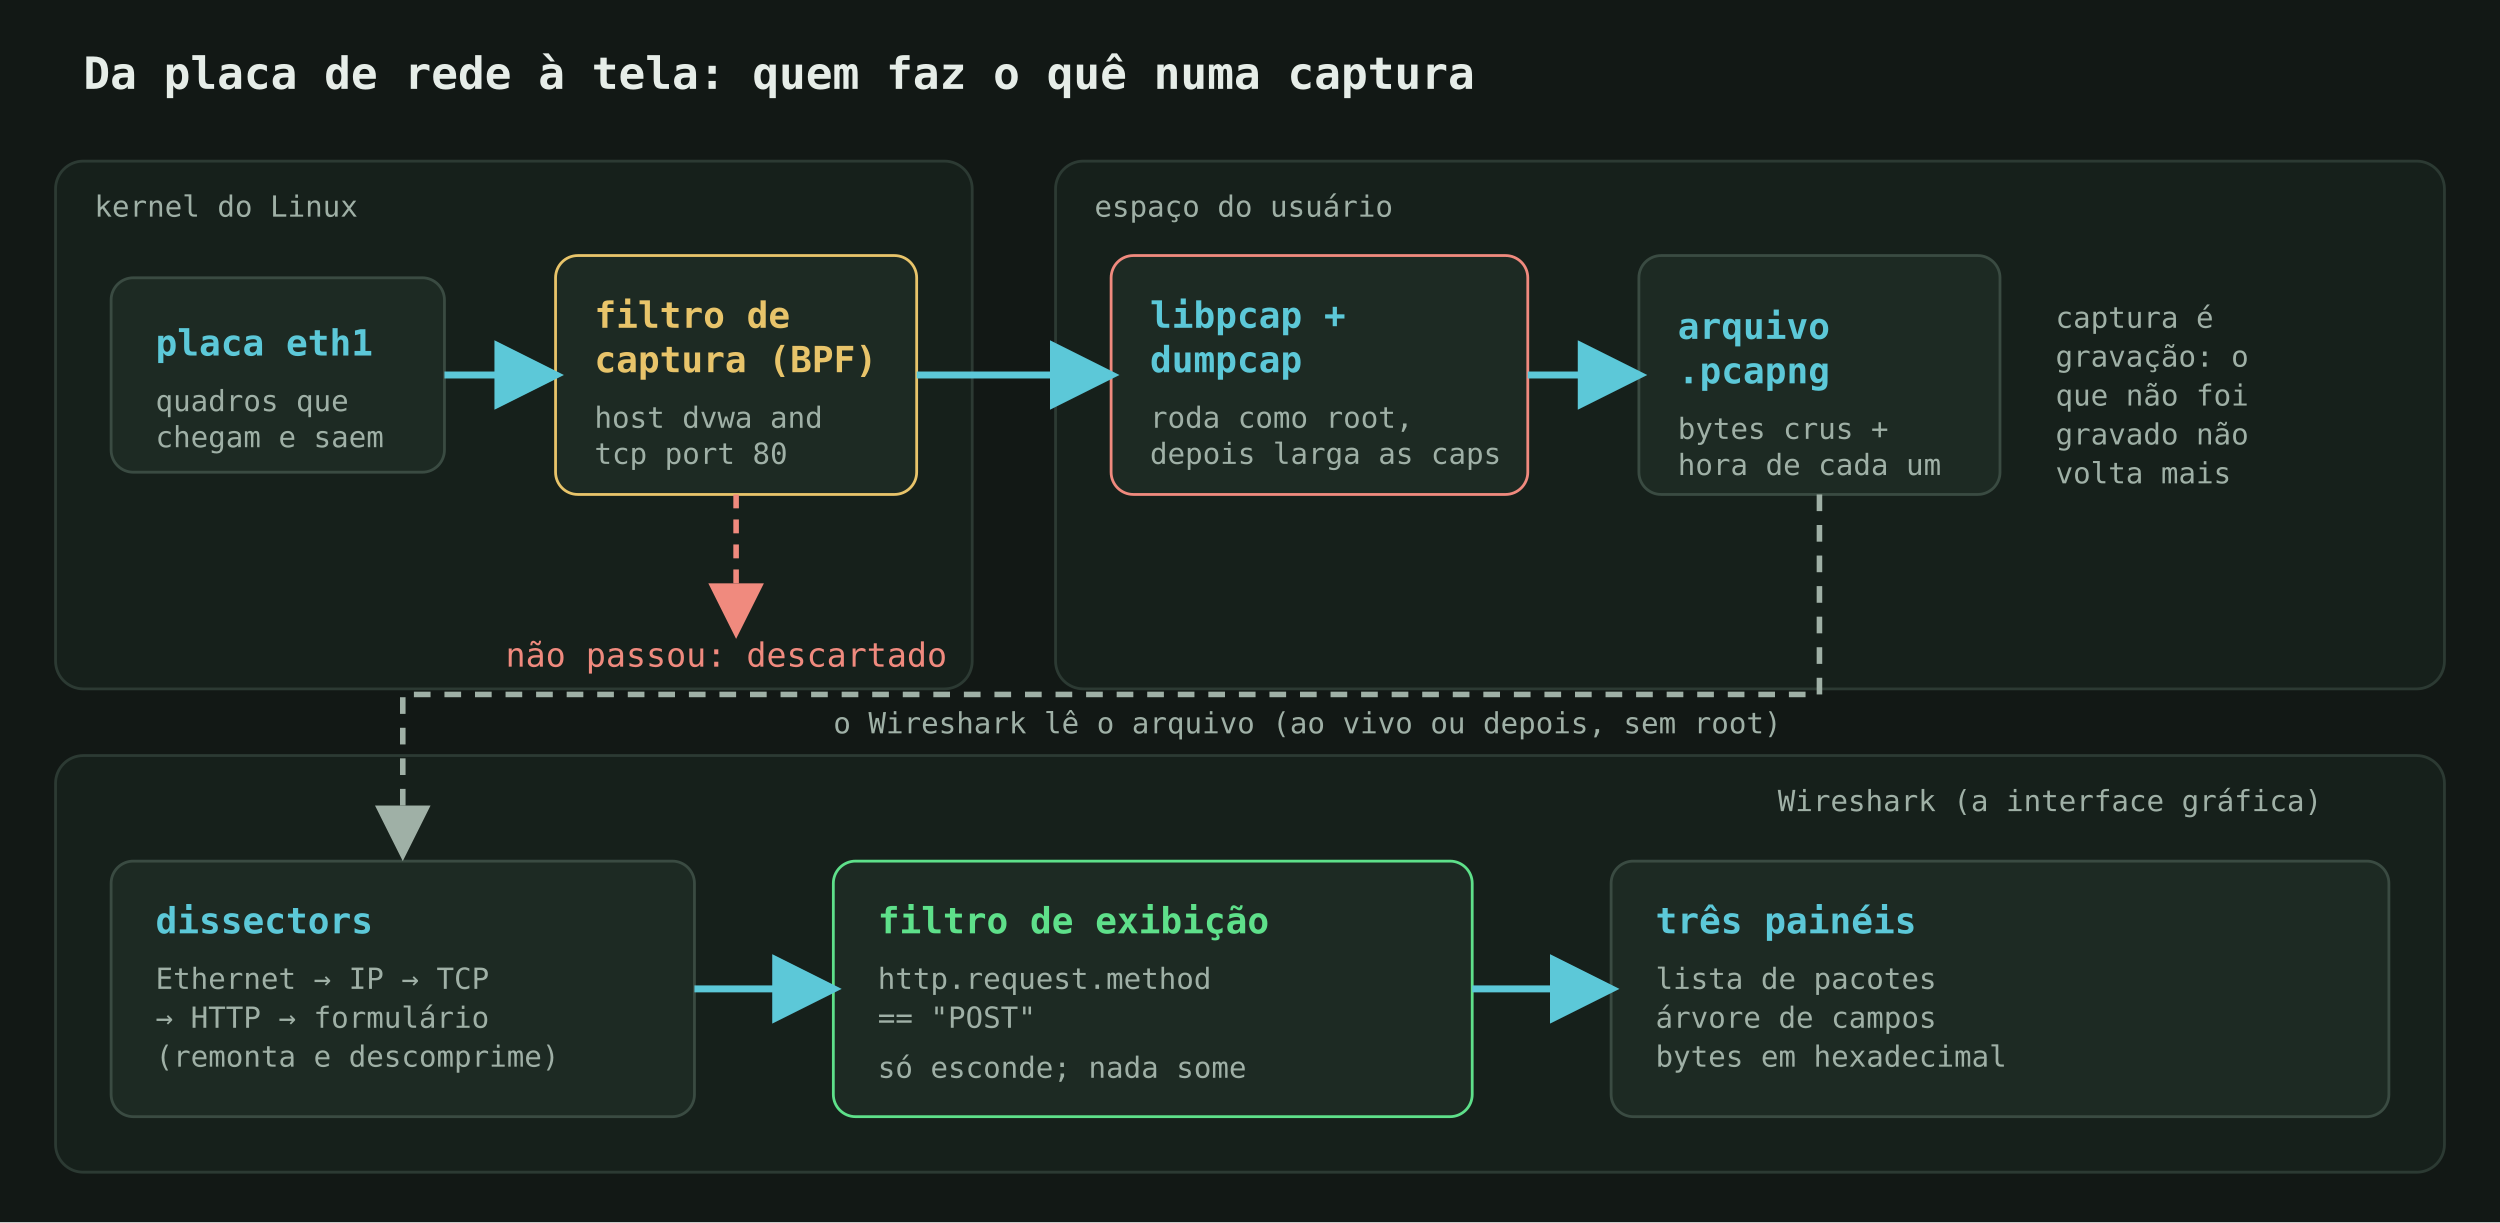
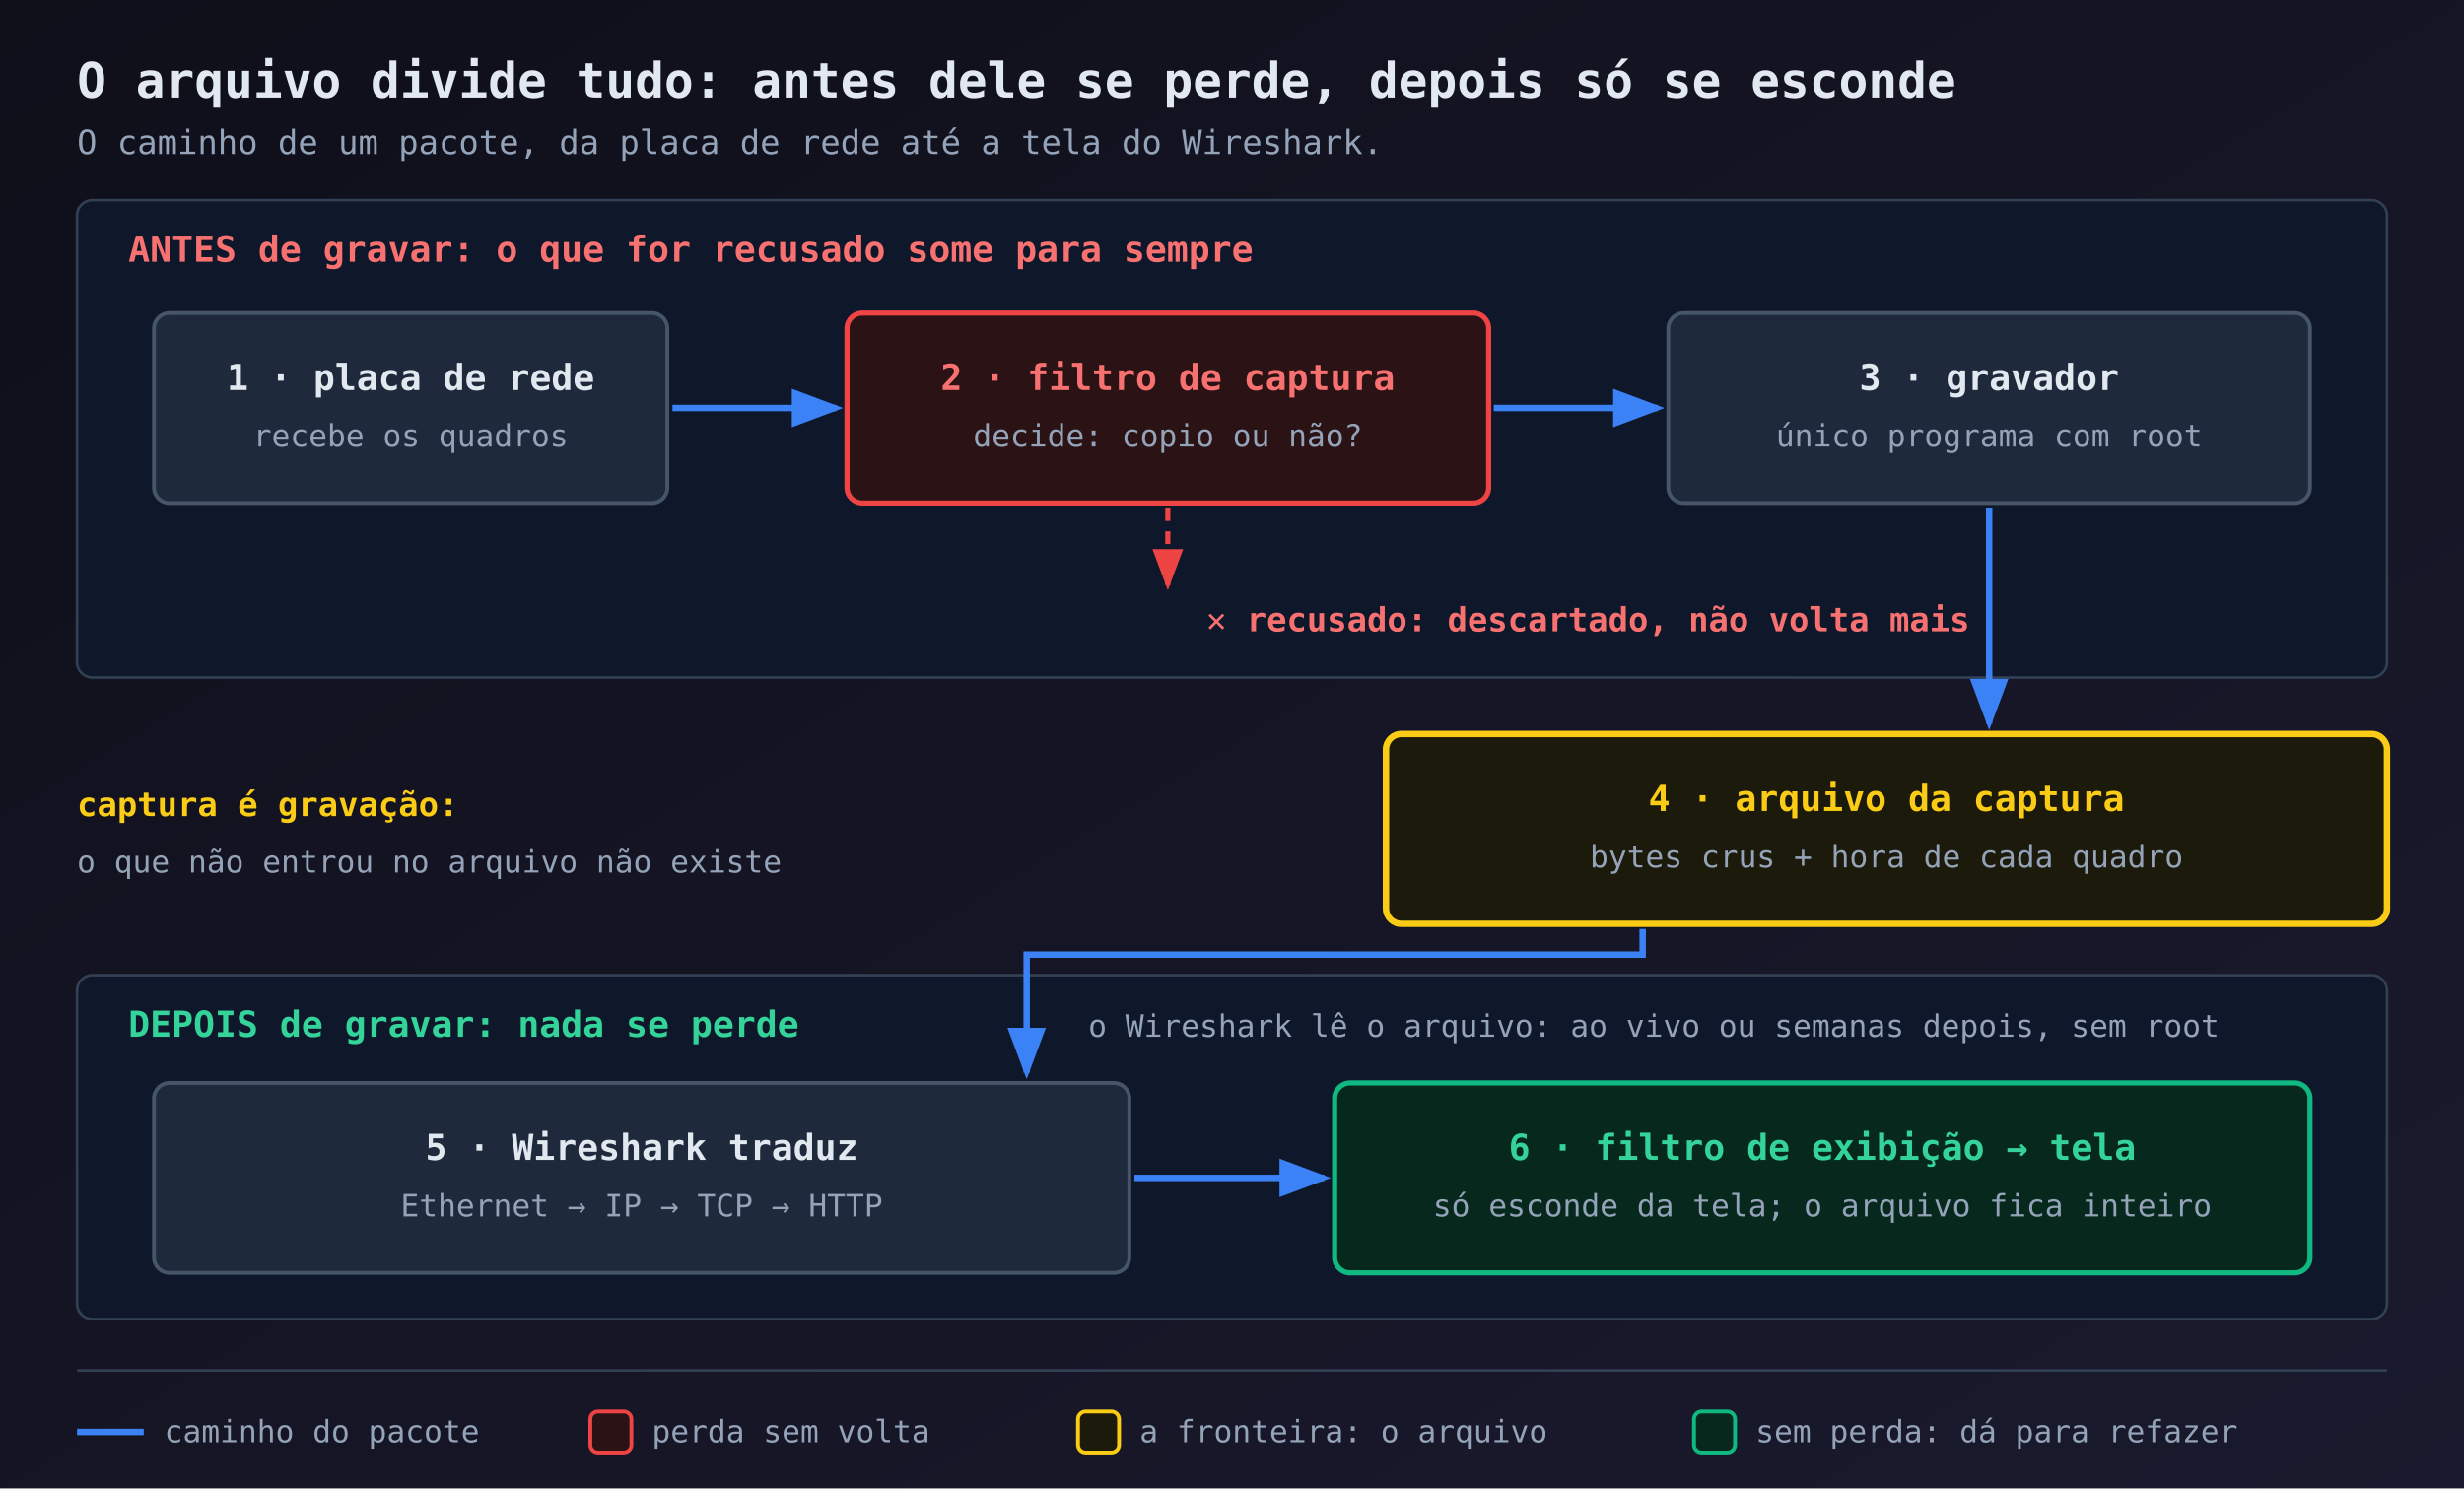
- <svg xmlns="http://www.w3.org/2000/svg" viewBox="0 0 900 440" role="img" aria-labelledby="t d">
+ <svg xmlns="http://www.w3.org/2000/svg" viewBox="0 0 960 580" width="960" height="580" role="img" aria-labelledby="t d">
  <style>
-     text { font-family: ui-monospace, "DejaVu Sans Mono", Menlo, Consolas, monospace; fill: #e6ede8; }
-     .t { font-size: 16px; font-weight: 700; }
-     .h { font-size: 13px; font-weight: 700; fill: #5cc8d8; }
-     .b { font-size: 12px; }
-     .s { font-size: 10.5px; fill: #9fb0a6; }
-     .g { fill: #5ee08a; }
-     .y { fill: #e8c46a; }
-     .r { fill: #f08a7e; }
-     .flow { stroke: #5cc8d8; stroke-width: 2.5; marker-end: url(#ar); fill: none; }
-     .drop { stroke: #f08a7e; stroke-width: 2; marker-end: url(#ad); fill: none; stroke-dasharray: 5 4; }
-     .file { stroke: #9fb0a6; stroke-width: 2; marker-end: url(#ag); fill: none; stroke-dasharray: 6 5; }
+     text { font-family: 'SF Mono', 'Fira Code', 'Cascadia Code', 'DejaVu Sans Mono', 'Courier New', monospace; fill: #e2e8f0; }
+     .title { font-size: 19px; font-weight: 700; }
+     .sub { font-size: 13px; fill: #94a3b8; }
+     .zone { font-size: 14px; font-weight: 700; }
+     .h { font-size: 14px; font-weight: 700; }
+     .s { font-size: 12px; fill: #94a3b8; }
+     .lbl { font-size: 13px; font-weight: 700; }
+     .red { fill: #f87171; }
+     .green { fill: #34d399; }
+     .gold { fill: #facc15; }
+     .blue { fill: #60a5fa; }
+     .leg { font-size: 12px; fill: #94a3b8; }
  </style>
  <defs>
-     <marker id="ar" markerWidth="10" markerHeight="10" refX="8" refY="5" orient="auto">
-       <path d="M0,0 L10,5 L0,10 z" fill="#5cc8d8" />
+     <linearGradient id="bg-grad" x1="0%" y1="0%" x2="100%" y2="100%">
+       <stop offset="0%" stop-color="#0f0f1a" />
+       <stop offset="100%" stop-color="#1a1a2e" />
+     </linearGradient>
+     <marker id="arrow-blue" markerWidth="8" markerHeight="6" refX="7" refY="3" orient="auto">
+       <polygon points="0 0, 8 3, 0 6" fill="#3b82f6" />
    </marker>
-     <marker id="ad" markerWidth="10" markerHeight="10" refX="8" refY="5" orient="auto">
-       <path d="M0,0 L10,5 L0,10 z" fill="#f08a7e" />
-     </marker>
-     <marker id="ag" markerWidth="10" markerHeight="10" refX="8" refY="5" orient="auto">
-       <path d="M0,0 L10,5 L0,10 z" fill="#9fb0a6" />
+     <marker id="arrow-red" markerWidth="8" markerHeight="6" refX="7" refY="3" orient="auto">
+       <polygon points="0 0, 8 3, 0 6" fill="#ef4444" />
    </marker>
  </defs>
-   <rect width="900" height="440" fill="#121815" />
-   <text class="t" x="30" y="32">Da placa de rede à tela: quem faz o quê numa captura</text>
-   <rect x="20" y="58" width="330" height="190" rx="10" fill="#16201b" stroke="#2c3a33" />
-   <text class="s" x="34" y="78">kernel do Linux</text>
-   <rect x="40" y="100" width="120" height="70" rx="8" fill="#1d2a23" stroke="#3a4b42" />
-   <text class="h" x="56" y="128">placa eth1</text>
-   <text class="s" x="56" y="148">quadros que</text>
-   <text class="s" x="56" y="161">chegam e saem</text>
-   <rect x="200" y="92" width="130" height="86" rx="8" fill="#1d2a23" stroke="#e8c46a" />
-   <text class="h y" x="214" y="118">filtro de</text>
-   <text class="h y" x="214" y="134">captura (BPF)</text>
-   <text class="s" x="214" y="154">host dvwa and</text>
-   <text class="s" x="214" y="167">tcp port 80</text>
-   <path class="flow" d="M160,135 L198,135" />
-   <path class="drop" d="M265,178 L265,226" />
-   <text class="b r" x="182" y="240">não passou: descartado</text>
-   <rect x="380" y="58" width="500" height="190" rx="10" fill="#16201b" stroke="#2c3a33" />
-   <text class="s" x="394" y="78">espaço do usuário</text>
-   <rect x="400" y="92" width="150" height="86" rx="8" fill="#1d2a23" stroke="#f08a7e" />
-   <text class="h" x="414" y="118">libpcap +</text>
-   <text class="h" x="414" y="134">dumpcap</text>
-   <text class="s" x="414" y="154">roda como root,</text>
-   <text class="s" x="414" y="167">depois larga as caps</text>
-   <rect x="590" y="92" width="130" height="86" rx="8" fill="#1d2a23" stroke="#3a4b42" />
-   <text class="h" x="604" y="122">arquivo</text>
-   <text class="h" x="604" y="138">.pcapng</text>
-   <text class="s" x="604" y="158">bytes crus +</text>
-   <text class="s" x="604" y="171">hora de cada um</text>
-   <path class="flow" d="M330,135 L398,135" />
-   <path class="flow" d="M550,135 L588,135" />
-   <text class="s" x="740" y="118">captura é</text>
-   <text class="s" x="740" y="132">gravação: o</text>
-   <text class="s" x="740" y="146">que não foi</text>
-   <text class="s" x="740" y="160">gravado não</text>
-   <text class="s" x="740" y="174">volta mais</text>
-   <rect x="20" y="272" width="860" height="150" rx="10" fill="#16201b" stroke="#2c3a33" />
-   <text class="s" x="640" y="292">Wireshark (a interface gráfica)</text>
-   <rect x="40" y="310" width="210" height="92" rx="8" fill="#1d2a23" stroke="#3a4b42" />
-   <text class="h" x="56" y="336">dissectors</text>
-   <text class="s" x="56" y="356">Ethernet → IP → TCP</text>
-   <text class="s" x="56" y="370">→ HTTP → formulário</text>
-   <text class="s" x="56" y="384">(remonta e descomprime)</text>
-   <rect x="300" y="310" width="230" height="92" rx="8" fill="#1d2a23" stroke="#5ee08a" />
-   <text class="h g" x="316" y="336">filtro de exibição</text>
-   <text class="s" x="316" y="356">http.request.method</text>
-   <text class="s" x="316" y="370">  == "POST"</text>
-   <text class="s" x="316" y="388">só esconde; nada some</text>
-   <rect x="580" y="310" width="280" height="92" rx="8" fill="#1d2a23" stroke="#3a4b42" />
-   <text class="h" x="596" y="336">três painéis</text>
-   <text class="s" x="596" y="356">lista de pacotes</text>
-   <text class="s" x="596" y="370">árvore de campos</text>
-   <text class="s" x="596" y="384">bytes em hexadecimal</text>
-   <path class="file" d="M655,178 L655,250 L145,250 L145,306" />
-   <text class="s" x="300" y="264">o Wireshark lê o arquivo (ao vivo ou depois, sem root)</text>
-   <path class="flow" d="M250,356 L298,356" />
-   <path class="flow" d="M530,356 L578,356" />
+   <rect width="960" height="580" fill="url(#bg-grad)" />
+   <text class="title" x="30" y="38">O arquivo divide tudo: antes dele se perde, depois só se esconde</text>
+   <text class="sub" x="30" y="60">O caminho de um pacote, da placa de rede até a tela do Wireshark.</text>
+   <rect data-graph-role="container" x="30" y="78" width="900" height="186" rx="6" fill="#0f172a" stroke="#334155" stroke-width="1" />
+   <text class="zone red" x="50" y="102">ANTES de gravar: o que for recusado some para sempre</text>
+   <rect x="60" y="122" width="200" height="74" rx="6" fill="#1e293b" stroke="#475569" stroke-width="1.5" />
+   <text class="h" x="160" y="152" text-anchor="middle">1 · placa de rede</text>
+   <text class="s" x="160" y="174" text-anchor="middle">recebe os quadros</text>
+   <rect x="330" y="122" width="250" height="74" rx="6" fill="#2a1215" stroke="#ef4444" stroke-width="2" />
+   <text class="h red" x="455" y="152" text-anchor="middle">2 · filtro de captura</text>
+   <text class="s" x="455" y="174" text-anchor="middle">decide: copio ou não?</text>
+   <rect x="650" y="122" width="250" height="74" rx="6" fill="#1e293b" stroke="#475569" stroke-width="1.5" />
+   <text class="h" x="775" y="152" text-anchor="middle">3 · gravador</text>
+   <text class="s" x="775" y="174" text-anchor="middle">único programa com root</text>
+   <line x1="262" y1="159" x2="326" y2="159" stroke="#3b82f6" stroke-width="2.5" marker-end="url(#arrow-blue)" />
+   <line x1="582" y1="159" x2="646" y2="159" stroke="#3b82f6" stroke-width="2.5" marker-end="url(#arrow-blue)" />
+   <line x1="455" y1="198" x2="455" y2="228" stroke="#ef4444" stroke-width="2" stroke-dasharray="5 4" marker-end="url(#arrow-red)" />
+   <text class="lbl red" x="470" y="246">✕ recusado: descartado, não volta mais</text>
+   <line x1="775" y1="198" x2="775" y2="282" stroke="#3b82f6" stroke-width="2.5" marker-end="url(#arrow-blue)" />
+   <rect data-graph-role="container" x="540" y="286" width="390" height="74" rx="6" fill="#1c1a0b" stroke="#facc15" stroke-width="2.5" />
+   <text class="h gold" x="735" y="316" text-anchor="middle">4 · arquivo da captura</text>
+   <text class="s" x="735" y="338" text-anchor="middle">bytes crus + hora de cada quadro</text>
+   <text class="lbl gold" x="30" y="318">captura é gravação:</text>
+   <text class="s" x="30" y="340">o que não entrou no arquivo não existe</text>
+   <rect data-graph-role="container" x="30" y="380" width="900" height="134" rx="6" fill="#0f172a" stroke="#334155" stroke-width="1" />
+   <text class="zone green" x="50" y="404">DEPOIS de gravar: nada se perde</text>
+   <text class="s" x="424" y="404">o Wireshark lê o arquivo: ao vivo ou semanas depois, sem root</text>
+   <rect x="60" y="422" width="380" height="74" rx="6" fill="#1e293b" stroke="#475569" stroke-width="1.5" />
+   <text class="h" x="250" y="452" text-anchor="middle">5 · Wireshark traduz</text>
+   <text class="s" x="250" y="474" text-anchor="middle">Ethernet → IP → TCP → HTTP</text>
+   <rect x="520" y="422" width="380" height="74" rx="6" fill="#06281d" stroke="#10b981" stroke-width="2" />
+   <text class="h green" x="710" y="452" text-anchor="middle">6 · filtro de exibição → tela</text>
+   <text class="s" x="710" y="474" text-anchor="middle">só esconde da tela; o arquivo fica inteiro</text>
+   <path d="M640,362 L640,372 L400,372 L400,418" fill="none" stroke="#3b82f6" stroke-width="2.5" marker-end="url(#arrow-blue)" />
+   <line x1="442" y1="459" x2="516" y2="459" stroke="#3b82f6" stroke-width="2.5" marker-end="url(#arrow-blue)" />
+   <line x1="30" y1="534" x2="930" y2="534" stroke="#334155" stroke-width="1" />
+   <line x1="30" y1="558" x2="56" y2="558" stroke="#3b82f6" stroke-width="2.5" />
+   <text class="leg" x="64" y="562">caminho do pacote</text>
+   <rect x="230" y="550" width="16" height="16" rx="3" fill="#2a1215" stroke="#ef4444" stroke-width="1.5" />
+   <text class="leg" x="254" y="562">perda sem volta</text>
+   <rect x="420" y="550" width="16" height="16" rx="3" fill="#1c1a0b" stroke="#facc15" stroke-width="1.5" />
+   <text class="leg" x="444" y="562">a fronteira: o arquivo</text>
+   <rect x="660" y="550" width="16" height="16" rx="3" fill="#06281d" stroke="#10b981" stroke-width="1.5" />
+   <text class="leg" x="684" y="562">sem perda: dá para refazer</text>
</svg>
